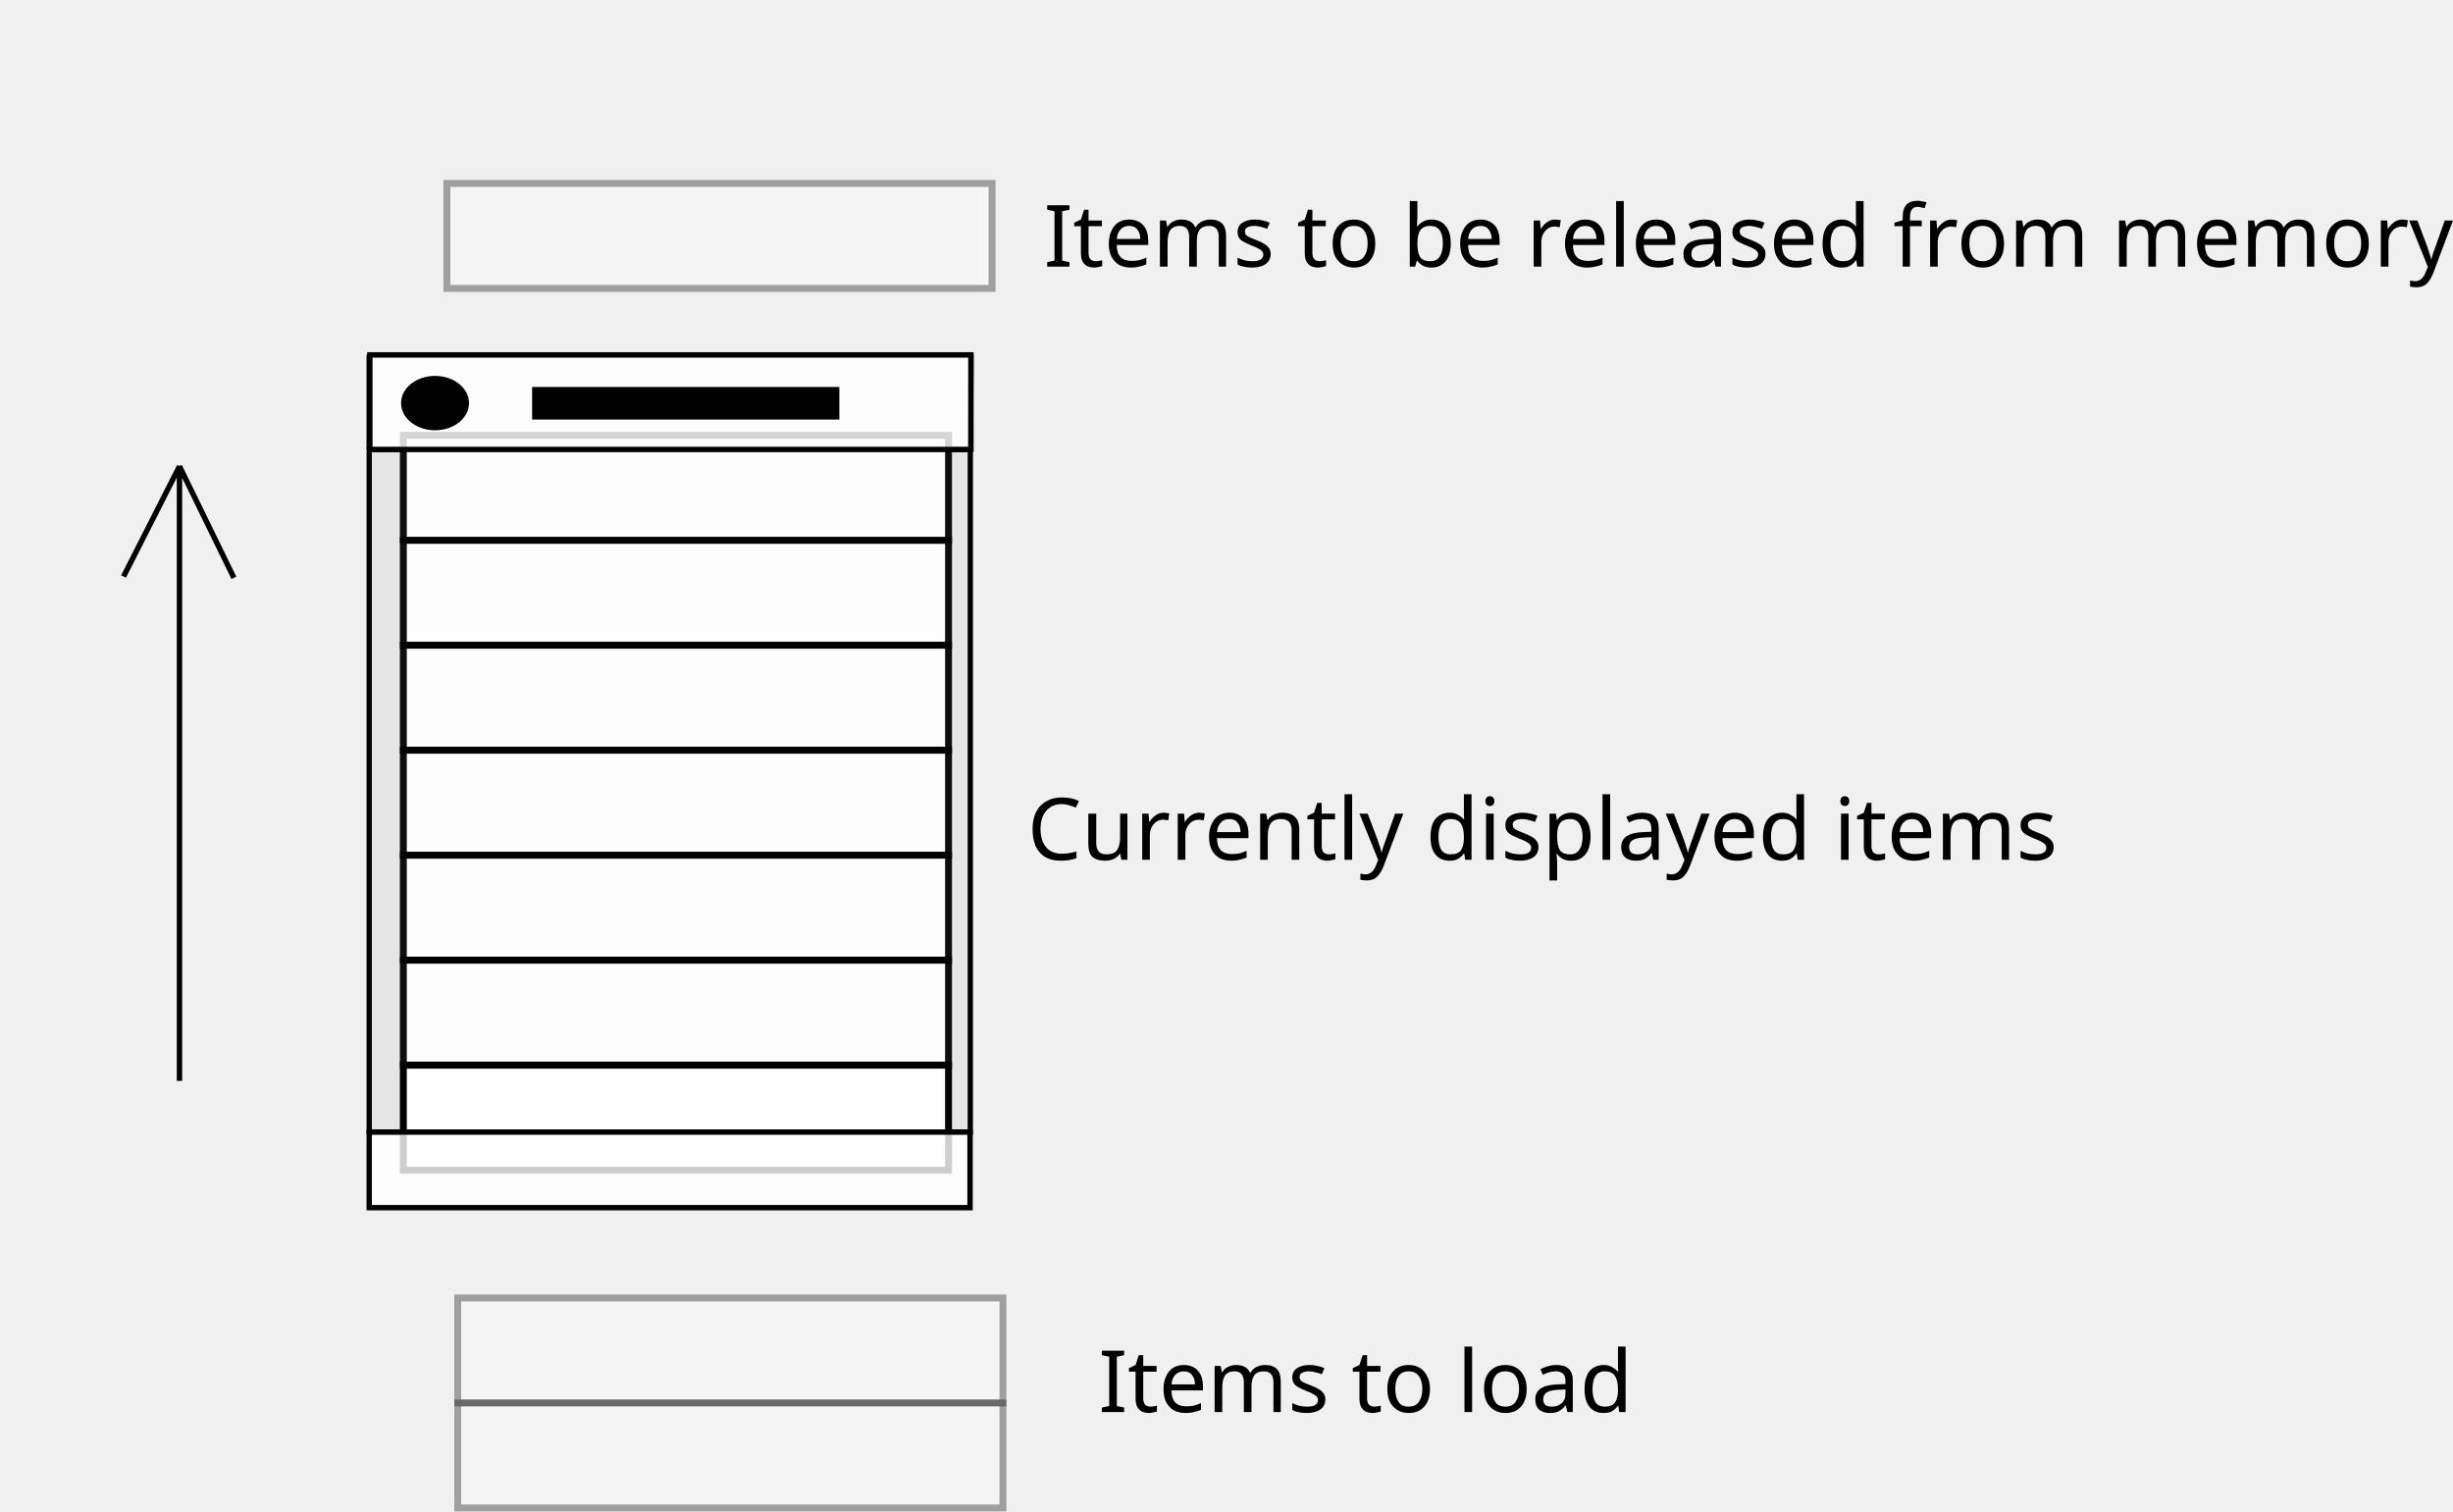
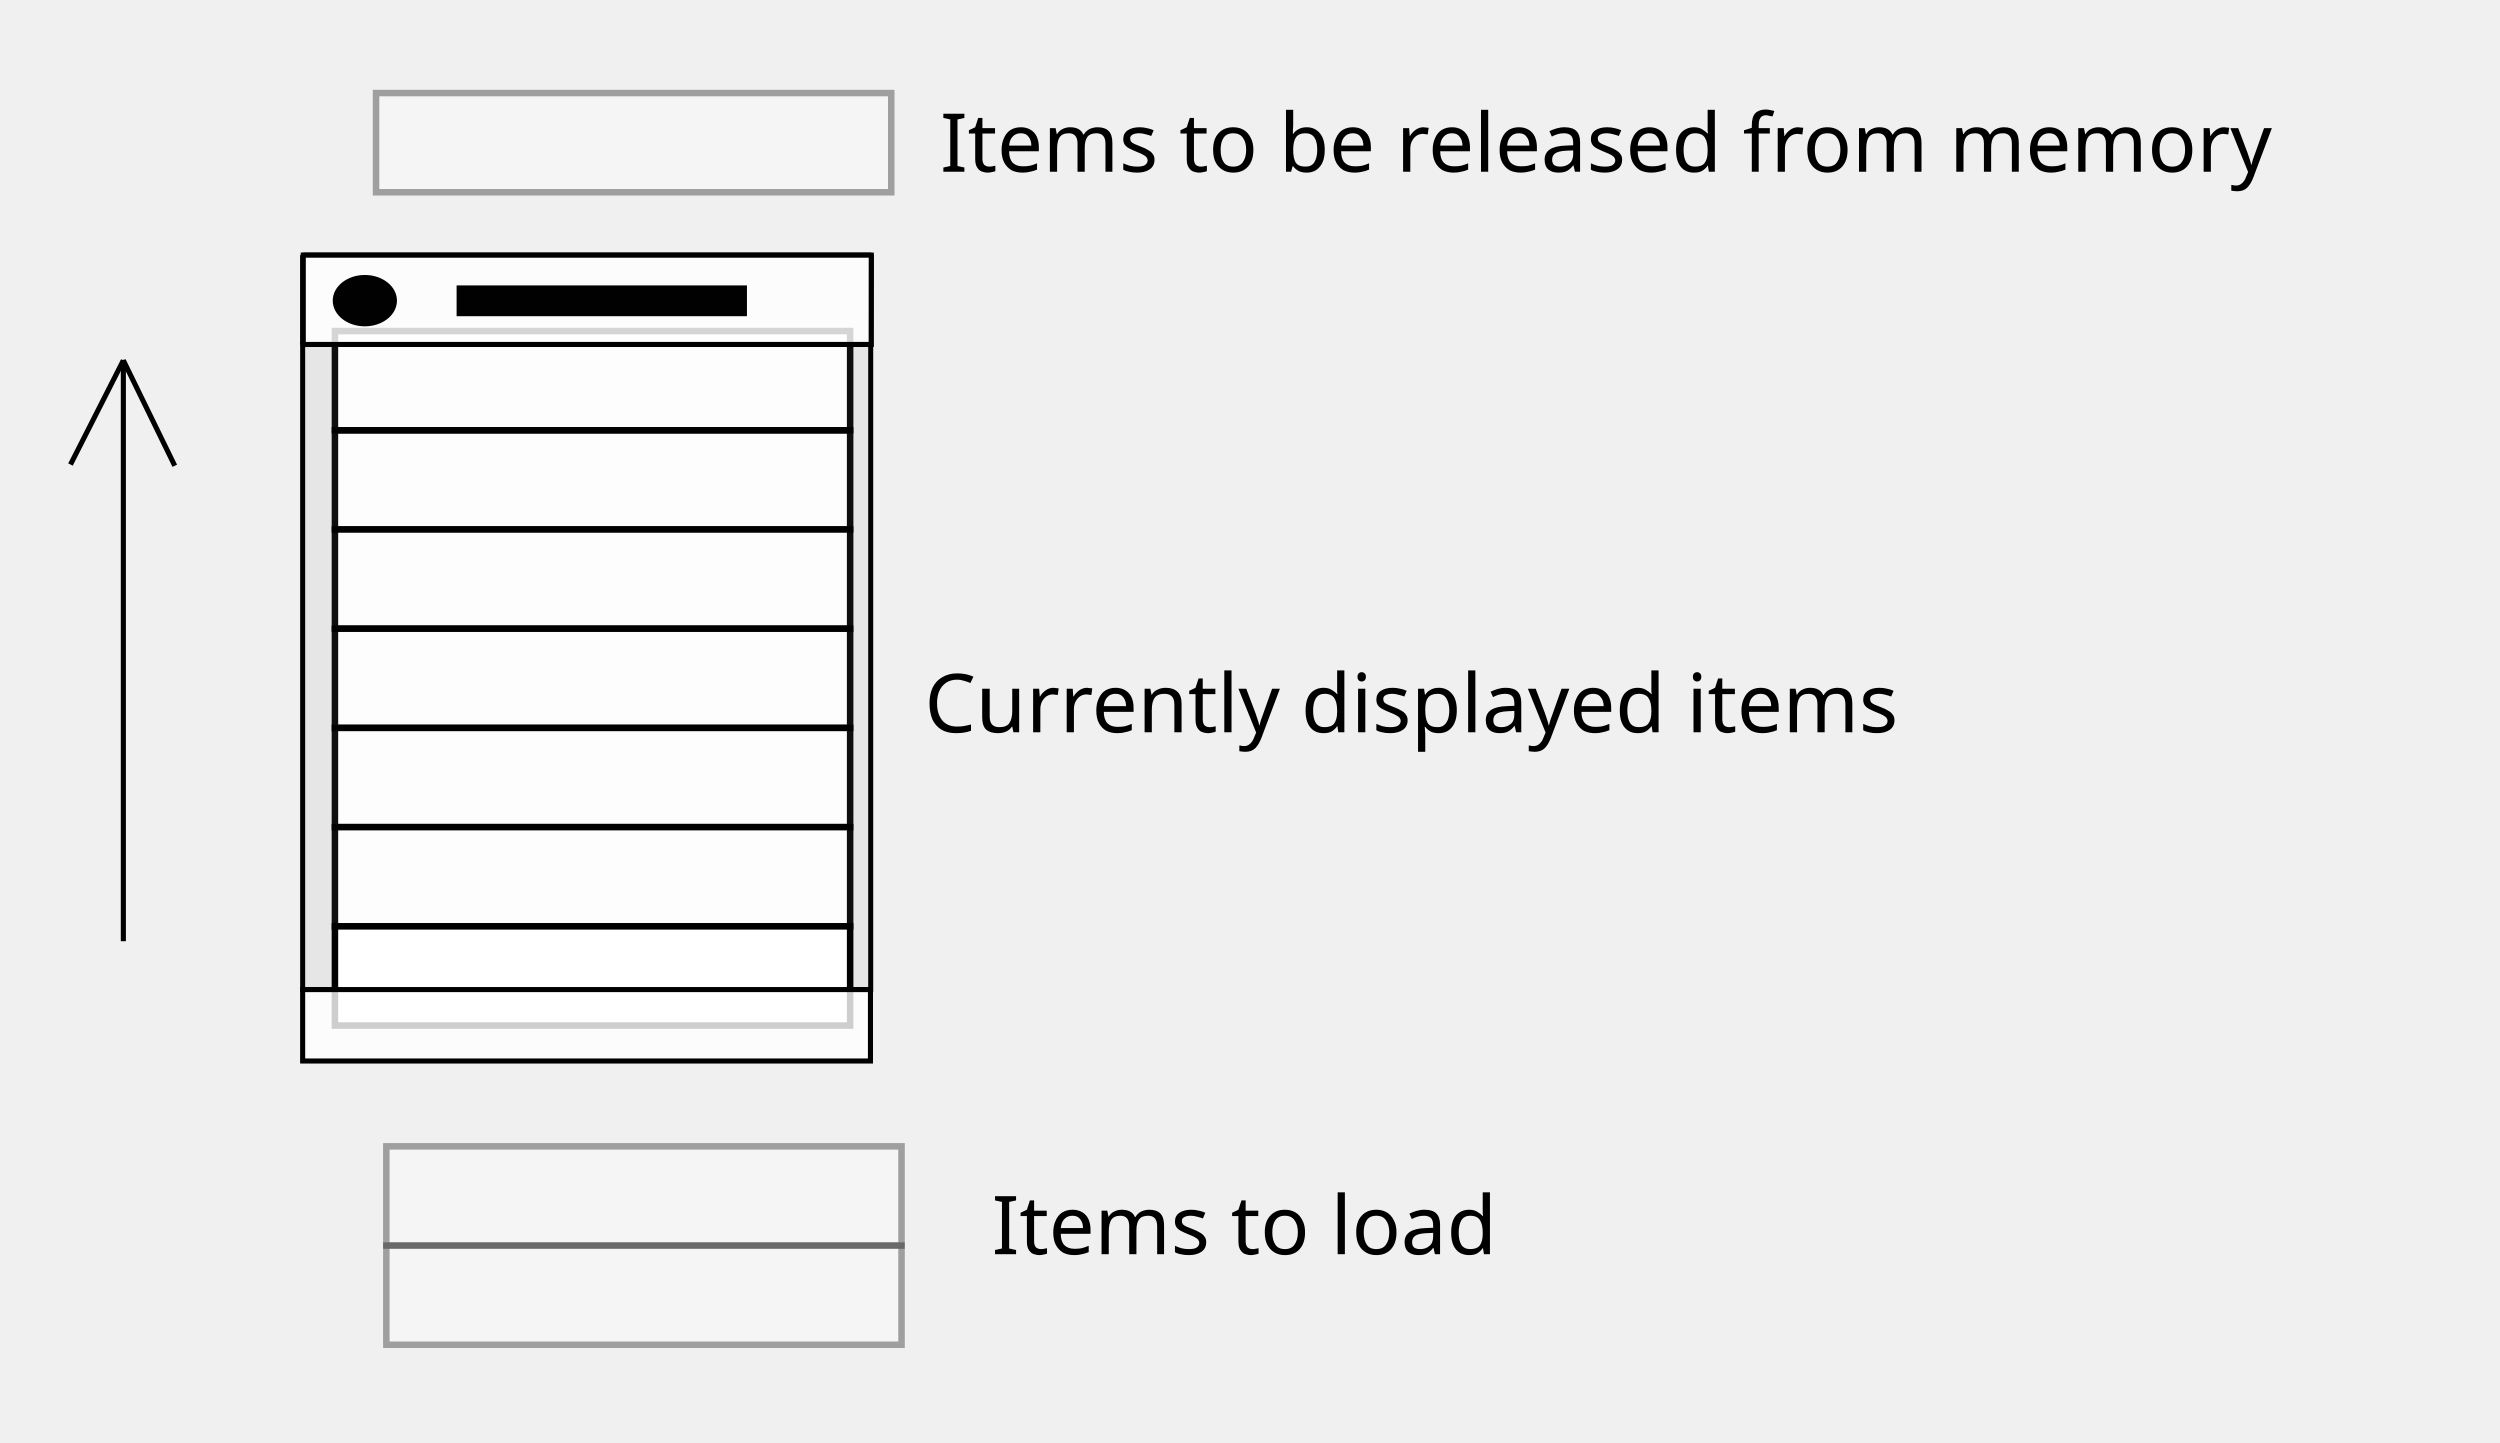
- <svg xmlns="http://www.w3.org/2000/svg" version="1.1" id="svg8">
+ <svg xmlns="http://www.w3.org/2000/svg" width="130mm" height="75mm" viewBox="0 0 130 75" version="1.1" id="svg8">
  <defs id="defs2" />
-   <g id="layer1">
-     <a id="a4665" transform="translate(-80.61032,-28.48825)">
+   <g id="layer1" transform="translate(0,-222)">
+     <a id="a4665" transform="translate(-83.01574,189.3364)">
      <rect style="fill:#e6e6e6;stroke:#000000;stroke-width:0.26;stroke-opacity:1" y="50.575" x="98.754" height="33.547" width="29.538" id="rect10" />
    </a>
-     <rect style="opacity:0.936;fill:#ffffff;stroke:#000000;stroke-width:0.339" id="rect12" width="26.791" height="5.159" x="19.821" y="26.55" />
-     <rect y="31.709" x="19.821" height="5.159" width="26.791" id="rect4526" style="opacity:0.936;fill:#ffffff;stroke:#000000;stroke-width:0.339" />
-     <rect style="opacity:0.936;fill:#ffffff;stroke:#000000;stroke-width:0.339" id="rect4528" width="26.791" height="5.159" x="19.821" y="36.868" />
-     <rect y="42.027" x="19.821" height="5.159" width="26.791" id="rect4530" style="opacity:0.936;fill:#ffffff;stroke:#000000;stroke-width:0.339" />
-     <rect style="opacity:0.936;fill:#ffffff;stroke:#000000;stroke-width:0.339" id="rect4532" width="26.791" height="5.159" x="19.821" y="47.186" />
-     <rect y="52.346" x="19.821" height="5.159" width="26.791" id="rect4534" style="opacity:1;fill:#ffffff;stroke:#000000;stroke-width:0.339;fill-opacity:1" />
-     <rect style="opacity:0.338;fill:#ffffff;stroke:#000000;stroke-width:0.339" id="rect4536" width="26.791" height="5.159" x="22.494" y="63.786" />
-     <rect y="68.945" x="22.494" height="5.159" width="26.791" id="rect4538" style="opacity:0.338;fill:#ffffff;stroke:#000000;stroke-width:0.339" />
-     <rect y="9.015" x="21.96" height="5.159" width="26.791" id="rect4540" style="opacity:0.338;fill:#ffffff;stroke:#000000;stroke-width:0.339" />
-     <rect style="opacity:0.936;fill:#ffffff;stroke:#000000;stroke-width:0.339" id="rect4542" width="26.791" height="5.159" x="19.821" y="21.39" />
-     <text xml:space="preserve" style="font-style:normal;font-weight:normal;font-size:10.583px;line-height:1.25;font-family:sans-serif;letter-spacing:0px;word-spacing:0px;fill:#000000;fill-opacity:1;stroke:none;stroke-width:0.265" x="51.289" y="13.105" id="text4546">
-       <tspan id="tspan4544" x="51.289" y="13.105" style="font-size:4.233px;stroke-width:0.265">Items to be released from memory</tspan>
+     <rect style="opacity:0.936;fill:#ffffff;stroke:#000000;stroke-width:0.339" id="rect12" width="26.791" height="5.159" x="17.416" y="244.374" />
+     <rect y="249.533" x="17.416" height="5.159" width="26.791" id="rect4526" style="opacity:0.936;fill:#ffffff;stroke:#000000;stroke-width:0.339" />
+     <rect style="opacity:0.936;fill:#ffffff;stroke:#000000;stroke-width:0.339" id="rect4528" width="26.791" height="5.159" x="17.416" y="254.693" />
+     <rect y="259.852" x="17.416" height="5.159" width="26.791" id="rect4530" style="opacity:0.936;fill:#ffffff;stroke:#000000;stroke-width:0.339" />
+     <rect style="opacity:0.936;fill:#ffffff;stroke:#000000;stroke-width:0.339" id="rect4532" width="26.791" height="5.159" x="17.416" y="265.011" />
+     <rect y="270.17" x="17.416" height="5.159" width="26.791" id="rect4534" style="opacity:1;fill:#ffffff;fill-opacity:1;stroke:#000000;stroke-width:0.339" />
+     <rect style="opacity:0.338;fill:#ffffff;stroke:#000000;stroke-width:0.339" id="rect4536" width="26.791" height="5.159" x="20.089" y="281.61" />
+     <rect y="286.769" x="20.089" height="5.159" width="26.791" id="rect4538" style="opacity:0.338;fill:#ffffff;stroke:#000000;stroke-width:0.339" />
+     <rect y="226.839" x="19.554" height="5.159" width="26.791" id="rect4540" style="opacity:0.338;fill:#ffffff;stroke:#000000;stroke-width:0.339" />
+     <rect style="opacity:0.936;fill:#ffffff;stroke:#000000;stroke-width:0.339" id="rect4542" width="26.791" height="5.159" x="17.416" y="239.215" />
+     <text xml:space="preserve" style="font-style:normal;font-weight:normal;font-size:10.583px;line-height:1.25;font-family:sans-serif;letter-spacing:0px;word-spacing:0px;fill:#000000;fill-opacity:1;stroke:none;stroke-width:0.265" x="48.884" y="230.93" id="text4546">
+       <tspan id="tspan4544" x="48.884" y="230.93" style="font-size:4.233px;stroke-width:0.265">Items to be released from memory</tspan>
    </text>
-     <text xml:space="preserve" style="font-style:normal;font-weight:normal;font-size:10.583px;line-height:1.25;font-family:sans-serif;letter-spacing:0px;word-spacing:0px;fill:#000000;fill-opacity:1;stroke:none;stroke-width:0.265" x="50.475" y="42.251" id="text4546-0">
-       <tspan x="50.475" y="42.251" style="font-size:4.233px;stroke-width:0.265" id="tspan847">Currently displayed items</tspan>
+     <text xml:space="preserve" style="font-style:normal;font-weight:normal;font-size:10.583px;line-height:1.25;font-family:sans-serif;letter-spacing:0px;word-spacing:0px;fill:#000000;fill-opacity:1;stroke:none;stroke-width:0.265" x="48.069" y="260.075" id="text4546-0">
+       <tspan x="48.069" y="260.075" style="font-size:4.233px;stroke-width:0.265" id="tspan847">Currently displayed items</tspan>
    </text>
-     <text xml:space="preserve" style="font-style:normal;font-weight:normal;font-size:10.583px;line-height:1.25;font-family:sans-serif;letter-spacing:0px;word-spacing:0px;fill:#000000;fill-opacity:1;stroke:none;stroke-width:0.265" x="53.976" y="69.39" id="text4546-0-4">
-       <tspan id="tspan4544-3-1" x="53.976" y="69.39" style="font-size:4.233px;stroke-width:0.265">Items to load</tspan>
+     <text xml:space="preserve" style="font-style:normal;font-weight:normal;font-size:10.583px;line-height:1.25;font-family:sans-serif;letter-spacing:0px;word-spacing:0px;fill:#000000;fill-opacity:1;stroke:none;stroke-width:0.265" x="51.57" y="287.215" id="text4546-0-4">
+       <tspan id="tspan4544-3-1" x="51.57" y="287.215" style="font-size:4.233px;stroke-width:0.265">Items to load</tspan>
    </text>
-     <path style="fill:none;stroke:#000000;stroke-width:0.265px;stroke-linecap:butt;stroke-linejoin:miter;stroke-opacity:1" d="M 8.82,53.117 V 22.915 l 2.673,5.479" id="path4594" />
-     <path style="fill:none;stroke:#000000;stroke-width:0.265px;stroke-linecap:butt;stroke-linejoin:miter;stroke-opacity:1" d="M 8.82,22.915 6.071,28.33" id="path4596" />
-     <path style="fill:none;stroke:#000000;stroke-width:0.265px;stroke-linecap:butt;stroke-linejoin:miter;stroke-opacity:1" d="M 18.143,22.087 V 17.441" id="path4598" />
-     <path style="fill:none;stroke:#000000;stroke-width:0.265px;stroke-linecap:butt;stroke-linejoin:miter;stroke-opacity:1" d="M 18.143,17.441 H 47.713" id="path4600" />
-     <path style="fill:none;stroke:#000000;stroke-width:0.265px;stroke-linecap:butt;stroke-linejoin:miter;stroke-opacity:1" d="m 47.713,17.441 -0.031,4.646" id="path4604" />
-     <rect style="opacity:1;fill:#ffffff;fill-opacity:0.808;stroke:#000000;stroke-width:0.264;stroke-opacity:1" id="rect4688" width="29.526" height="3.714" x="18.143" y="55.633" />
-     <rect style="opacity:1;fill:#ffffff;fill-opacity:0.822;stroke:#000000;stroke-width:0.265;stroke-opacity:1" id="rect4690" width="29.538" height="4.646" x="18.175" y="17.441" />
-     <rect style="opacity:0.994;fill:#000000;stroke:#000000;stroke-width:0.265;stroke-opacity:1" id="rect4608" width="14.833" height="1.336" x="26.281" y="19.149" />
-     <ellipse style="opacity:0.994;fill:#000000;stroke:#000000;stroke-width:0.265;stroke-opacity:1" id="path4606" cx="21.378" cy="19.809" rx="1.537" ry="1.203" />
+     <path style="fill:none;stroke:#000000;stroke-width:0.265px;stroke-linecap:butt;stroke-linejoin:miter;stroke-opacity:1" d="m 6.414,270.941 v -30.201 l 2.673,5.479" id="path4594" />
+     <path style="fill:none;stroke:#000000;stroke-width:0.265px;stroke-linecap:butt;stroke-linejoin:miter;stroke-opacity:1" d="m 6.414,240.74 -2.749,5.415" id="path4596" />
+     <path style="fill:none;stroke:#000000;stroke-width:0.265px;stroke-linecap:butt;stroke-linejoin:miter;stroke-opacity:1" d="m 15.738,239.912 v -4.646" id="path4598" />
+     <path style="fill:none;stroke:#000000;stroke-width:0.265px;stroke-linecap:butt;stroke-linejoin:miter;stroke-opacity:1" d="M 15.738,235.266 H 45.307" id="path4600" />
+     <path style="fill:none;stroke:#000000;stroke-width:0.265px;stroke-linecap:butt;stroke-linejoin:miter;stroke-opacity:1" d="m 45.307,235.266 -0.031,4.646" id="path4604" />
+     <rect style="opacity:1;fill:#ffffff;fill-opacity:0.808;stroke:#000000;stroke-width:0.264;stroke-opacity:1" id="rect4688" width="29.526" height="3.714" x="15.738" y="273.458" />
+     <rect style="opacity:1;fill:#ffffff;fill-opacity:0.822;stroke:#000000;stroke-width:0.265;stroke-opacity:1" id="rect4690" width="29.538" height="4.646" x="15.769" y="235.266" />
+     <rect style="opacity:0.994;fill:#000000;stroke:#000000;stroke-width:0.265;stroke-opacity:1" id="rect4608" width="14.833" height="1.336" x="23.876" y="236.974" />
+     <ellipse style="opacity:0.994;fill:#000000;stroke:#000000;stroke-width:0.265;stroke-opacity:1" id="path4606" cx="18.972" cy="237.634" rx="1.537" ry="1.203" />
  </g>
</svg>
